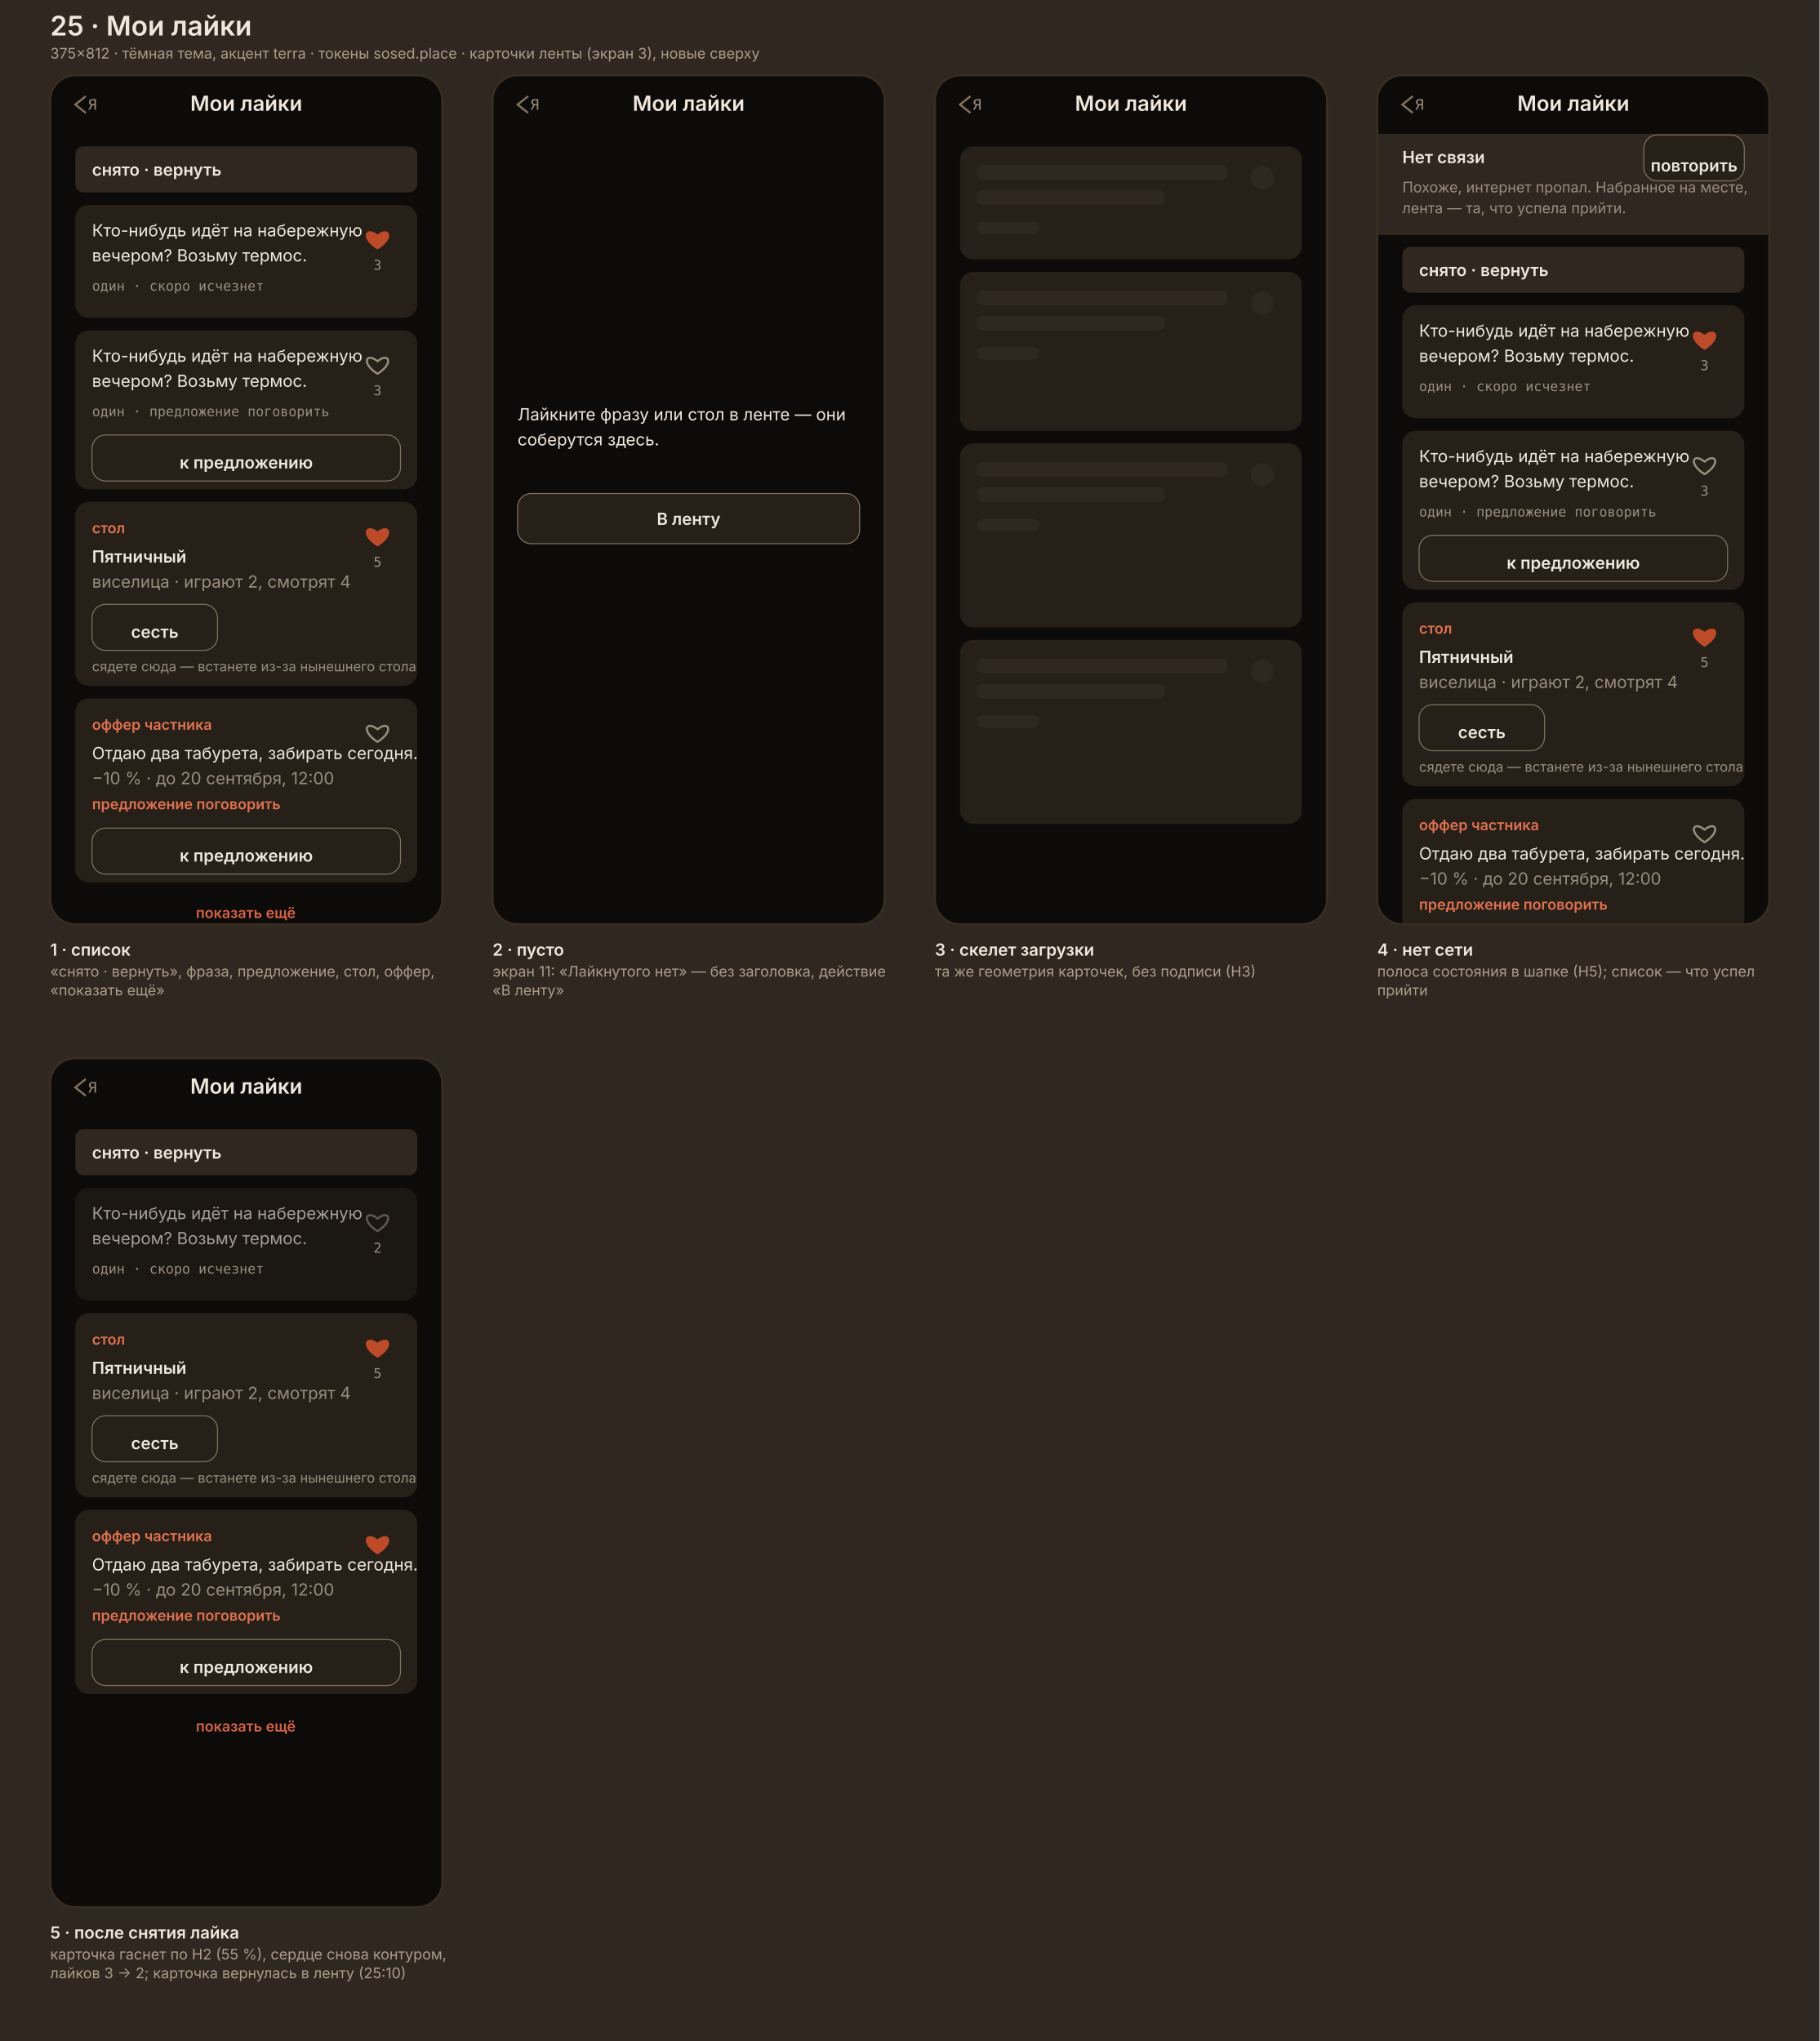
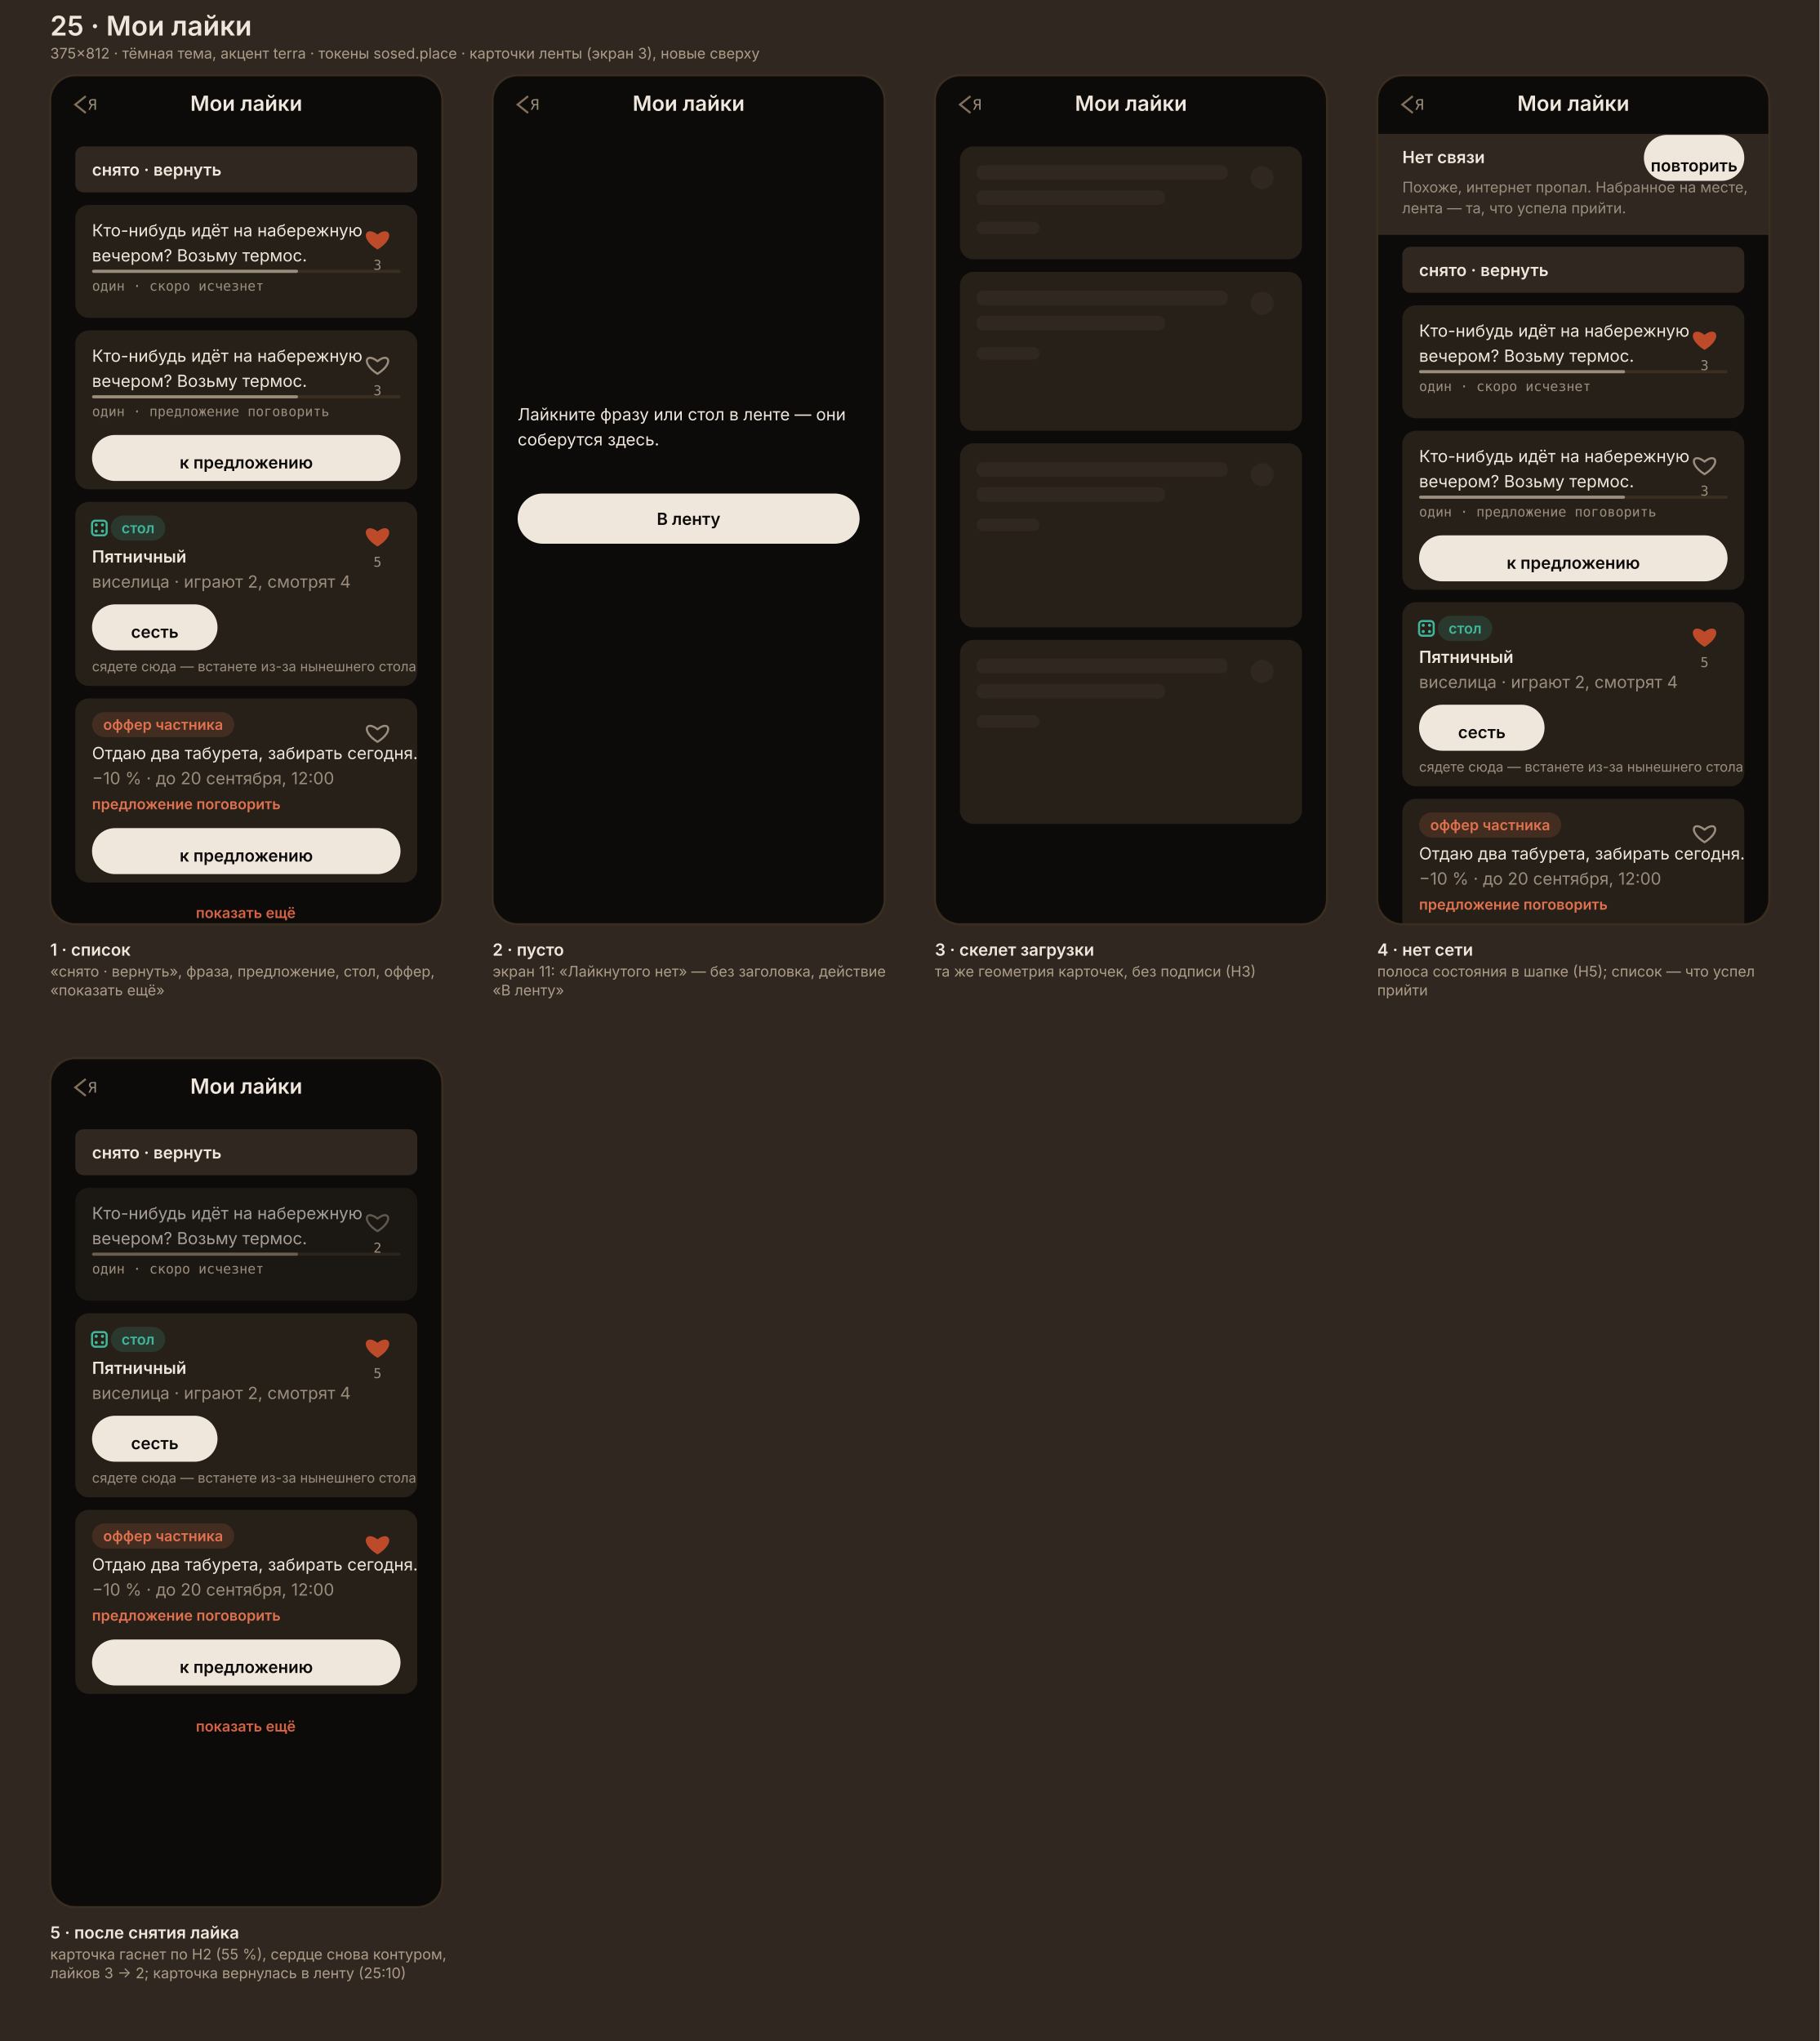
<svg xmlns="http://www.w3.org/2000/svg" width="1740" height="1952" viewBox="0 0 1740 1952">
  <style>
    @font-face { font-family: "Golos Text"; font-weight: 400 600;
      src: url(/fonts/q5uCsoe9Lv5t7Meb31EcExN8hA.woff2) format("woff2"); }
    @font-face { font-family: "JetBrains Mono"; font-weight: 400;
      src: url(/fonts/tDbv2o-flEEny0FZhsfKu5WU4zr3E_BX0PnT8RD8yKwBNntkaToggR7BYRbKPxDcwg.woff2) format("woff2"); }
    text { font-family: "Golos Text", Inter, system-ui, sans-serif; }
    .t    { font-size: 16px; font-weight: 400; fill: #f0e7dc; }
    .tb   { font-size: 16px; font-weight: 600; fill: #f0e7dc; }
    .h    { font-size: 20px; font-weight: 600; fill: #f0e7dc; }
    .m    { font-size: 16px; font-weight: 400; fill: #9a8d7c; }
    .mb   { font-size: 16px; font-weight: 600; fill: #9a8d7c; }
    .err  { font-size: 16px; font-weight: 400; fill: #ef7a6a; }
    .acc  { font-size: 14px; font-weight: 600; fill: #d56343; }
    .code { font-family: "JetBrains Mono", ui-monospace, monospace; font-size: 26px; fill: #f0e7dc; letter-spacing: 1px; }
    .lab  { font-size: 14px; font-weight: 600; fill: #e0714f; }
    .mono { font-family: "JetBrains Mono", ui-monospace, monospace; font-size: 13px; fill: #9a8d7c; }
    .cap  { font-size: 16px; font-weight: 600; fill: #f0e7dc; }
    .capm { font-size: 14px; font-weight: 400; fill: #ab9d88; }
    .sheet { font-size: 26px; font-weight: 600; fill: #f0e7dc; }
    .sheetm { font-size: 14px; font-weight: 400; fill: #ab9d88; }
    .fade rect, .fade path, .fade circle, .fade line { opacity: .55; }
    .fade text { opacity: 1; }
    .fade text.body, .fade text.body15, .fade text.t16, .fade text.t16b, .fade text.name, .fade text.h, .fade text.t, .fade text.tb, .fade text.big, .fade text.disp { opacity: .65; }
</style>
  <rect width="1740" height="1952" style="fill:#302720" />
  <text x="48" y="34" class="sheet">25 · Мои лайки</text>
  <text x="48" y="56" class="sheetm">375×812 · тёмная тема, акцент terra · токены sosed.place · карточки ленты (экран 3), новые сверху</text>
  <g transform="translate(48,72)">
    <clipPath id="c0">
      <rect width="375" height="812" rx="24" />
    </clipPath>
    <g clip-path="url(#c0)">
      <rect x="0" y="0" width="375" height="812" rx="0" style="fill:#0d0b0a;" />
      <rect x="0" y="0" width="375" height="56" rx="0" style="fill:#0d0b0a;" />
      <path d="M34 20 L24 28 L34 36" style="fill:none;stroke:#80705a;stroke-width:2" />
      <text x="36" y="33" class="mono" style="font-size:14px">Я</text>
      <text x="187.5" y="34" class="h" text-anchor="middle">Мои лайки</text>
      <rect x="24" y="68" width="327" height="44" rx="8" style="fill:#302720;" />
      <text x="40" y="96" class="tb">снято · вернуть</text>
      <rect x="24" y="124" width="327" height="108" rx="13" style="fill:#262019;" />
      <text x="40" y="154" class="t">Кто-нибудь идёт на набережную</text>
      <text x="40" y="178" class="t">вечером? Возьму термос.</text>
+       <rect x="40" y="186" width="295" height="3" rx="1.5" style="fill:#3a2e20" />
+       <rect x="40" y="186" width="197" height="3" rx="1.5" style="fill:#9a8d7c" />
      <text x="40" y="206" class="mono">один · скоро исчезнет</text>
      <rect x="291" y="133" width="44" height="44" rx="8" fill="none" data-hit="44" />
      <path d="M313 165.5 C297 155.5 302 144.5 313 153.5 C324 144.5 329 155.5 313 165.5 Z" style="fill:#bd4b2a;stroke:#bd4b2a;stroke-width:2;stroke-linejoin:round" />
      <text x="313" y="186" class="mono" text-anchor="middle">3</text>
      <rect x="24" y="244" width="327" height="152" rx="13" style="fill:#262019;" />
      <text x="40" y="274" class="t">Кто-нибудь идёт на набережную</text>
      <text x="40" y="298" class="t">вечером? Возьму термос.</text>
+       <rect x="40" y="306" width="295" height="3" rx="1.5" style="fill:#3a2e20" />
+       <rect x="40" y="306" width="197" height="3" rx="1.5" style="fill:#9a8d7c" />
      <text x="40" y="326" class="mono">один · предложение поговорить</text>
      <rect x="291" y="253" width="44" height="44" rx="8" fill="none" data-hit="44" />
      <path d="M313 285.5 C297 275.5 302 264.5 313 273.5 C324 264.5 329 275.5 313 285.5 Z" style="fill:none;stroke:#9a8d7c;stroke-width:2;stroke-linejoin:round" />
      <text x="313" y="306" class="mono" text-anchor="middle">3</text>
-       <rect x="40" y="344" width="295" height="44" rx="13" style="fill:#262019;stroke:#80705a;stroke-width:1;" />
-       <text x="187.5" y="376" class="tb" text-anchor="middle">к предложению</text>
+       <rect x="40" y="344" width="295" height="44" rx="22" style="fill:#f0e7dc;" />
+       <text x="187.5" y="376" class="tb" text-anchor="middle" style="fill:#0d0b0a">к предложению</text>
      <rect x="24" y="408" width="327" height="176" rx="13" style="fill:#262019;" />
-       <text x="40" y="438" class="lab">стол</text>
+       <rect x="40" y="426" width="14" height="14" rx="3" fill="none" stroke="#3fb59a" stroke-width="2" />
+       <circle cx="44" cy="430" r="1.5" fill="#3fb59a" />
+       <circle cx="50" cy="430" r="1.5" fill="#3fb59a" />
+       <circle cx="44" cy="436" r="1.5" fill="#3fb59a" />
+       <circle cx="50" cy="436" r="1.5" fill="#3fb59a" />
+       <rect x="58" y="421" width="52" height="24" rx="12" style="fill:#3fb59a;fill-opacity:0.16" />
+       <text x="84" y="438" class="lab" text-anchor="middle" style="fill:#3fb59a">стол</text>
      <text x="40" y="466" class="tb">Пятничный</text>
      <text x="40" y="490" class="m">виселица · играют 2, смотрят 4</text>
      <rect x="291" y="417" width="44" height="44" rx="8" fill="none" data-hit="44" />
      <path d="M313 449.5 C297 439.5 302 428.5 313 437.5 C324 428.5 329 439.5 313 449.5 Z" style="fill:#bd4b2a;stroke:#bd4b2a;stroke-width:2;stroke-linejoin:round" />
      <text x="313" y="470" class="mono" text-anchor="middle">5</text>
-       <rect x="40" y="506" width="120" height="44" rx="13" style="fill:#262019;stroke:#80705a;stroke-width:1" />
-       <text x="100.0" y="538" class="tb" text-anchor="middle">сесть</text>
+       <rect x="40" y="506" width="120" height="44" rx="22" style="fill:#f0e7dc;" />
+       <text x="100.0" y="538" class="tb" text-anchor="middle" style="fill:#0d0b0a">сесть</text>
      <text x="40" y="570" class="m" style="font-size:13px">сядете сюда — встанете из-за нынешнего стола</text>
      <rect x="24" y="596" width="327" height="176" rx="13" style="fill:#262019;" />
-       <text x="40" y="626" class="lab">оффер частника</text>
+       <rect x="40" y="609" width="136" height="24" rx="12" style="fill:#e0714f;fill-opacity:0.16" />
+       <text x="108" y="626" class="lab" text-anchor="middle" style="fill:#e0714f">оффер частника</text>
      <text x="40" y="654" class="t">Отдаю два табурета, забирать сегодня.</text>
      <text x="40" y="678" class="m">−10 % · до 20 сентября, 12:00</text>
      <text x="40" y="702" class="lab">предложение поговорить</text>
      <rect x="291" y="605" width="44" height="44" rx="8" fill="none" data-hit="44" />
      <path d="M313 637.5 C297 627.5 302 616.5 313 625.5 C324 616.5 329 627.5 313 637.5 Z" style="fill:none;stroke:#9a8d7c;stroke-width:2;stroke-linejoin:round" />
-       <rect x="40" y="720" width="295" height="44" rx="13" style="fill:#262019;stroke:#80705a;stroke-width:1;" />
-       <text x="187.5" y="752" class="tb" text-anchor="middle">к предложению</text>
+       <rect x="40" y="720" width="295" height="44" rx="22" style="fill:#f0e7dc;" />
+       <text x="187.5" y="752" class="tb" text-anchor="middle" style="fill:#0d0b0a">к предложению</text>
      <rect x="107" y="776" width="160" height="44" rx="8" fill="none" data-hit="44" />
      <text x="187" y="806" class="acc" text-anchor="middle">показать ещё</text>
    </g>
    <rect width="375" height="812" rx="24" style="fill:none;stroke:#3a2e20;stroke-width:2" />
    <text x="0" y="842" class="cap">1 · список</text>
    <text x="0" y="862" class="capm">«снято · вернуть», фраза, предложение, стол, оффер,</text>
    <text x="0" y="880" class="capm">«показать ещё»</text>
  </g>
  <g transform="translate(471,72)">
    <clipPath id="c1">
      <rect width="375" height="812" rx="24" />
    </clipPath>
    <g clip-path="url(#c1)">
      <rect x="0" y="0" width="375" height="812" rx="0" style="fill:#0d0b0a;" />
      <rect x="0" y="0" width="375" height="56" rx="0" style="fill:#0d0b0a;" />
      <path d="M34 20 L24 28 L34 36" style="fill:none;stroke:#80705a;stroke-width:2" />
      <text x="36" y="33" class="mono" style="font-size:14px">Я</text>
      <text x="187.5" y="34" class="h" text-anchor="middle">Мои лайки</text>
      <text x="24" y="330" class="t">Лайкните фразу или стол в ленте — они</text>
      <text x="24" y="354" class="t">соберутся здесь.</text>
-       <rect x="24" y="400" width="327" height="48" rx="13" style="fill:#262019;stroke:#80705a;stroke-width:1;" />
-       <text x="187.5" y="430" class="tb" text-anchor="middle">В ленту</text>
+       <rect x="24" y="400" width="327" height="48" rx="24" style="fill:#f0e7dc;" />
+       <text x="187.5" y="430" class="tb" text-anchor="middle" style="fill:#0d0b0a">В ленту</text>
    </g>
    <rect width="375" height="812" rx="24" style="fill:none;stroke:#3a2e20;stroke-width:2" />
    <text x="0" y="842" class="cap">2 · пусто</text>
    <text x="0" y="862" class="capm">экран 11: «Лайкнутого нет» — без заголовка, действие</text>
    <text x="0" y="880" class="capm">«В ленту»</text>
  </g>
  <g transform="translate(894,72)">
    <clipPath id="c2">
      <rect width="375" height="812" rx="24" />
    </clipPath>
    <g clip-path="url(#c2)">
      <rect x="0" y="0" width="375" height="812" rx="0" style="fill:#0d0b0a;" />
      <rect x="0" y="0" width="375" height="56" rx="0" style="fill:#0d0b0a;" />
      <path d="M34 20 L24 28 L34 36" style="fill:none;stroke:#80705a;stroke-width:2" />
      <text x="36" y="33" class="mono" style="font-size:14px">Я</text>
      <text x="187.5" y="34" class="h" text-anchor="middle">Мои лайки</text>
      <rect x="24" y="68" width="327" height="108" rx="13" style="fill:#262019;" />
      <rect x="40" y="86" width="240" height="14" rx="6" style="fill:#302720;" />
      <rect x="40" y="110" width="180" height="14" rx="6" style="fill:#302720;" />
      <rect x="40" y="140" width="60" height="12" rx="6" style="fill:#302720;" />
      <circle cx="313" cy="98" r="11" style="fill:#302720" />
      <rect x="24" y="188" width="327" height="152" rx="13" style="fill:#262019;" />
      <rect x="40" y="206" width="240" height="14" rx="6" style="fill:#302720;" />
      <rect x="40" y="230" width="180" height="14" rx="6" style="fill:#302720;" />
      <rect x="40" y="260" width="60" height="12" rx="6" style="fill:#302720;" />
      <circle cx="313" cy="218" r="11" style="fill:#302720" />
      <rect x="24" y="352" width="327" height="176" rx="13" style="fill:#262019;" />
      <rect x="40" y="370" width="240" height="14" rx="6" style="fill:#302720;" />
      <rect x="40" y="394" width="180" height="14" rx="6" style="fill:#302720;" />
      <rect x="40" y="424" width="60" height="12" rx="6" style="fill:#302720;" />
      <circle cx="313" cy="382" r="11" style="fill:#302720" />
      <rect x="24" y="540" width="327" height="176" rx="13" style="fill:#262019;" />
      <rect x="40" y="558" width="240" height="14" rx="6" style="fill:#302720;" />
      <rect x="40" y="582" width="180" height="14" rx="6" style="fill:#302720;" />
      <rect x="40" y="612" width="60" height="12" rx="6" style="fill:#302720;" />
      <circle cx="313" cy="570" r="11" style="fill:#302720" />
    </g>
    <rect width="375" height="812" rx="24" style="fill:none;stroke:#3a2e20;stroke-width:2" />
    <text x="0" y="842" class="cap">3 · скелет загрузки</text>
    <text x="0" y="862" class="capm">та же геометрия карточек, без подписи (Н3)</text>
  </g>
  <g transform="translate(1317,72)">
    <clipPath id="c3">
      <rect width="375" height="812" rx="24" />
    </clipPath>
    <g clip-path="url(#c3)">
      <rect x="0" y="0" width="375" height="812" rx="0" style="fill:#0d0b0a;" />
      <rect x="0" y="0" width="375" height="56" rx="0" style="fill:#0d0b0a;" />
      <path d="M34 20 L24 28 L34 36" style="fill:none;stroke:#80705a;stroke-width:2" />
      <text x="36" y="33" class="mono" style="font-size:14px">Я</text>
      <text x="187.5" y="34" class="h" text-anchor="middle">Мои лайки</text>
      <rect x="0" y="56" width="375" height="96" rx="0" style="fill:#302720;" />
      <text x="24" y="84" class="tb">Нет связи</text>
-       <rect x="255" y="57" width="96" height="44" rx="13" style="fill:#262019;stroke:#80705a;stroke-width:1;" />
-       <text x="303.0" y="92" class="tb" text-anchor="middle">повторить</text>
+       <rect x="255" y="57" width="96" height="44" rx="22" style="fill:#f0e7dc;" />
+       <text x="303.0" y="92" class="tb" text-anchor="middle" style="fill:#0d0b0a">повторить</text>
      <text x="24" y="112" class="m" style="font-size:14px">Похоже, интернет пропал. Набранное на месте,</text>
      <text x="24" y="132" class="m" style="font-size:14px">лента — та, что успела прийти.</text>
      <line x1="0" y1="152" x2="375" y2="152" style="stroke:#3a2e20;stroke-width:1" />
      <rect x="24" y="164" width="327" height="44" rx="8" style="fill:#302720;" />
      <text x="40" y="192" class="tb">снято · вернуть</text>
      <rect x="24" y="220" width="327" height="108" rx="13" style="fill:#262019;" />
      <text x="40" y="250" class="t">Кто-нибудь идёт на набережную</text>
      <text x="40" y="274" class="t">вечером? Возьму термос.</text>
+       <rect x="40" y="282" width="295" height="3" rx="1.5" style="fill:#3a2e20" />
+       <rect x="40" y="282" width="197" height="3" rx="1.5" style="fill:#9a8d7c" />
      <text x="40" y="302" class="mono">один · скоро исчезнет</text>
      <rect x="291" y="229" width="44" height="44" rx="8" fill="none" data-hit="44" />
      <path d="M313 261.5 C297 251.5 302 240.5 313 249.5 C324 240.5 329 251.5 313 261.5 Z" style="fill:#bd4b2a;stroke:#bd4b2a;stroke-width:2;stroke-linejoin:round" />
      <text x="313" y="282" class="mono" text-anchor="middle">3</text>
      <rect x="24" y="340" width="327" height="152" rx="13" style="fill:#262019;" />
      <text x="40" y="370" class="t">Кто-нибудь идёт на набережную</text>
      <text x="40" y="394" class="t">вечером? Возьму термос.</text>
+       <rect x="40" y="402" width="295" height="3" rx="1.5" style="fill:#3a2e20" />
+       <rect x="40" y="402" width="197" height="3" rx="1.5" style="fill:#9a8d7c" />
      <text x="40" y="422" class="mono">один · предложение поговорить</text>
      <rect x="291" y="349" width="44" height="44" rx="8" fill="none" data-hit="44" />
      <path d="M313 381.5 C297 371.5 302 360.5 313 369.5 C324 360.5 329 371.5 313 381.5 Z" style="fill:none;stroke:#9a8d7c;stroke-width:2;stroke-linejoin:round" />
      <text x="313" y="402" class="mono" text-anchor="middle">3</text>
-       <rect x="40" y="440" width="295" height="44" rx="13" style="fill:#262019;stroke:#80705a;stroke-width:1;" />
-       <text x="187.5" y="472" class="tb" text-anchor="middle">к предложению</text>
+       <rect x="40" y="440" width="295" height="44" rx="22" style="fill:#f0e7dc;" />
+       <text x="187.5" y="472" class="tb" text-anchor="middle" style="fill:#0d0b0a">к предложению</text>
      <rect x="24" y="504" width="327" height="176" rx="13" style="fill:#262019;" />
-       <text x="40" y="534" class="lab">стол</text>
+       <rect x="40" y="522" width="14" height="14" rx="3" fill="none" stroke="#3fb59a" stroke-width="2" />
+       <circle cx="44" cy="526" r="1.5" fill="#3fb59a" />
+       <circle cx="50" cy="526" r="1.5" fill="#3fb59a" />
+       <circle cx="44" cy="532" r="1.5" fill="#3fb59a" />
+       <circle cx="50" cy="532" r="1.5" fill="#3fb59a" />
+       <rect x="58" y="517" width="52" height="24" rx="12" style="fill:#3fb59a;fill-opacity:0.16" />
+       <text x="84" y="534" class="lab" text-anchor="middle" style="fill:#3fb59a">стол</text>
      <text x="40" y="562" class="tb">Пятничный</text>
      <text x="40" y="586" class="m">виселица · играют 2, смотрят 4</text>
      <rect x="291" y="513" width="44" height="44" rx="8" fill="none" data-hit="44" />
      <path d="M313 545.5 C297 535.5 302 524.5 313 533.5 C324 524.5 329 535.5 313 545.5 Z" style="fill:#bd4b2a;stroke:#bd4b2a;stroke-width:2;stroke-linejoin:round" />
      <text x="313" y="566" class="mono" text-anchor="middle">5</text>
-       <rect x="40" y="602" width="120" height="44" rx="13" style="fill:#262019;stroke:#80705a;stroke-width:1" />
-       <text x="100.0" y="634" class="tb" text-anchor="middle">сесть</text>
+       <rect x="40" y="602" width="120" height="44" rx="22" style="fill:#f0e7dc;" />
+       <text x="100.0" y="634" class="tb" text-anchor="middle" style="fill:#0d0b0a">сесть</text>
      <text x="40" y="666" class="m" style="font-size:13px">сядете сюда — встанете из-за нынешнего стола</text>
      <rect x="24" y="692" width="327" height="176" rx="13" style="fill:#262019;" />
-       <text x="40" y="722" class="lab">оффер частника</text>
+       <rect x="40" y="705" width="136" height="24" rx="12" style="fill:#e0714f;fill-opacity:0.16" />
+       <text x="108" y="722" class="lab" text-anchor="middle" style="fill:#e0714f">оффер частника</text>
      <text x="40" y="750" class="t">Отдаю два табурета, забирать сегодня.</text>
      <text x="40" y="774" class="m">−10 % · до 20 сентября, 12:00</text>
      <text x="40" y="798" class="lab">предложение поговорить</text>
      <rect x="291" y="701" width="44" height="44" rx="8" fill="none" data-hit="44" />
      <path d="M313 733.5 C297 723.5 302 712.5 313 721.5 C324 712.5 329 723.5 313 733.5 Z" style="fill:none;stroke:#9a8d7c;stroke-width:2;stroke-linejoin:round" />
-       <rect x="40" y="816" width="295" height="44" rx="13" style="fill:#262019;stroke:#80705a;stroke-width:1;" />
-       <text x="187.5" y="848" class="tb" text-anchor="middle">к предложению</text>
+       <rect x="40" y="816" width="295" height="44" rx="22" style="fill:#f0e7dc;" />
+       <text x="187.5" y="848" class="tb" text-anchor="middle" style="fill:#0d0b0a">к предложению</text>
    </g>
    <rect width="375" height="812" rx="24" style="fill:none;stroke:#3a2e20;stroke-width:2" />
    <text x="0" y="842" class="cap">4 · нет сети</text>
    <text x="0" y="862" class="capm">полоса состояния в шапке (Н5); список — что успел</text>
    <text x="0" y="880" class="capm">прийти</text>
  </g>
  <g transform="translate(48,1012)">
    <clipPath id="c4">
      <rect width="375" height="812" rx="24" />
    </clipPath>
    <g clip-path="url(#c4)">
      <rect x="0" y="0" width="375" height="812" rx="0" style="fill:#0d0b0a;" />
      <rect x="0" y="0" width="375" height="56" rx="0" style="fill:#0d0b0a;" />
      <path d="M34 20 L24 28 L34 36" style="fill:none;stroke:#80705a;stroke-width:2" />
      <text x="36" y="33" class="mono" style="font-size:14px">Я</text>
      <text x="187.5" y="34" class="h" text-anchor="middle">Мои лайки</text>
      <rect x="24" y="68" width="327" height="44" rx="8" style="fill:#302720;" />
      <text x="40" y="96" class="tb">снято · вернуть</text>
      <g class="fade">
        <rect x="24" y="124" width="327" height="108" rx="13" style="fill:#262019;" />
        <text x="40" y="154" class="t">Кто-нибудь идёт на набережную</text>
        <text x="40" y="178" class="t">вечером? Возьму термос.</text>
+         <rect x="40" y="186" width="295" height="3" rx="1.5" style="fill:#3a2e20" />
+         <rect x="40" y="186" width="197" height="3" rx="1.5" style="fill:#9a8d7c" />
        <text x="40" y="206" class="mono">один · скоро исчезнет</text>
        <rect x="291" y="133" width="44" height="44" rx="8" fill="none" data-hit="44" />
        <path d="M313 165.5 C297 155.5 302 144.5 313 153.5 C324 144.5 329 155.5 313 165.5 Z" style="fill:none;stroke:#9a8d7c;stroke-width:2;stroke-linejoin:round" />
        <text x="313" y="186" class="mono" text-anchor="middle">2</text>
      </g>
      <rect x="24" y="244" width="327" height="176" rx="13" style="fill:#262019;" />
-       <text x="40" y="274" class="lab">стол</text>
+       <rect x="40" y="262" width="14" height="14" rx="3" fill="none" stroke="#3fb59a" stroke-width="2" />
+       <circle cx="44" cy="266" r="1.5" fill="#3fb59a" />
+       <circle cx="50" cy="266" r="1.5" fill="#3fb59a" />
+       <circle cx="44" cy="272" r="1.5" fill="#3fb59a" />
+       <circle cx="50" cy="272" r="1.5" fill="#3fb59a" />
+       <rect x="58" y="257" width="52" height="24" rx="12" style="fill:#3fb59a;fill-opacity:0.16" />
+       <text x="84" y="274" class="lab" text-anchor="middle" style="fill:#3fb59a">стол</text>
      <text x="40" y="302" class="tb">Пятничный</text>
      <text x="40" y="326" class="m">виселица · играют 2, смотрят 4</text>
      <rect x="291" y="253" width="44" height="44" rx="8" fill="none" data-hit="44" />
      <path d="M313 285.5 C297 275.5 302 264.5 313 273.5 C324 264.5 329 275.5 313 285.5 Z" style="fill:#bd4b2a;stroke:#bd4b2a;stroke-width:2;stroke-linejoin:round" />
      <text x="313" y="306" class="mono" text-anchor="middle">5</text>
-       <rect x="40" y="342" width="120" height="44" rx="13" style="fill:#262019;stroke:#80705a;stroke-width:1" />
-       <text x="100.0" y="374" class="tb" text-anchor="middle">сесть</text>
+       <rect x="40" y="342" width="120" height="44" rx="22" style="fill:#f0e7dc;" />
+       <text x="100.0" y="374" class="tb" text-anchor="middle" style="fill:#0d0b0a">сесть</text>
      <text x="40" y="406" class="m" style="font-size:13px">сядете сюда — встанете из-за нынешнего стола</text>
      <rect x="24" y="432" width="327" height="176" rx="13" style="fill:#262019;" />
-       <text x="40" y="462" class="lab">оффер частника</text>
+       <rect x="40" y="445" width="136" height="24" rx="12" style="fill:#e0714f;fill-opacity:0.16" />
+       <text x="108" y="462" class="lab" text-anchor="middle" style="fill:#e0714f">оффер частника</text>
      <text x="40" y="490" class="t">Отдаю два табурета, забирать сегодня.</text>
      <text x="40" y="514" class="m">−10 % · до 20 сентября, 12:00</text>
      <text x="40" y="538" class="lab">предложение поговорить</text>
      <path d="M313 473.5 C297 463.5 302 452.5 313 461.5 C324 452.5 329 463.5 313 473.5 Z" style="fill:#bd4b2a;stroke:#bd4b2a;stroke-width:2;stroke-linejoin:round" />
-       <rect x="40" y="556" width="295" height="44" rx="13" style="fill:#262019;stroke:#80705a;stroke-width:1;" />
-       <text x="187.5" y="588" class="tb" text-anchor="middle">к предложению</text>
+       <rect x="40" y="556" width="295" height="44" rx="22" style="fill:#f0e7dc;" />
+       <text x="187.5" y="588" class="tb" text-anchor="middle" style="fill:#0d0b0a">к предложению</text>
      <rect x="107" y="614" width="160" height="44" rx="8" fill="none" data-hit="44" />
      <text x="187" y="644" class="acc" text-anchor="middle">показать ещё</text>
    </g>
    <rect width="375" height="812" rx="24" style="fill:none;stroke:#3a2e20;stroke-width:2" />
    <text x="0" y="842" class="cap">5 · после снятия лайка</text>
    <text x="0" y="862" class="capm">карточка гаснет по Н2 (55 %), сердце снова контуром,</text>
    <text x="0" y="880" class="capm">лайков 3 → 2; карточка вернулась в ленту (25:10)</text>
  </g>
</svg>
